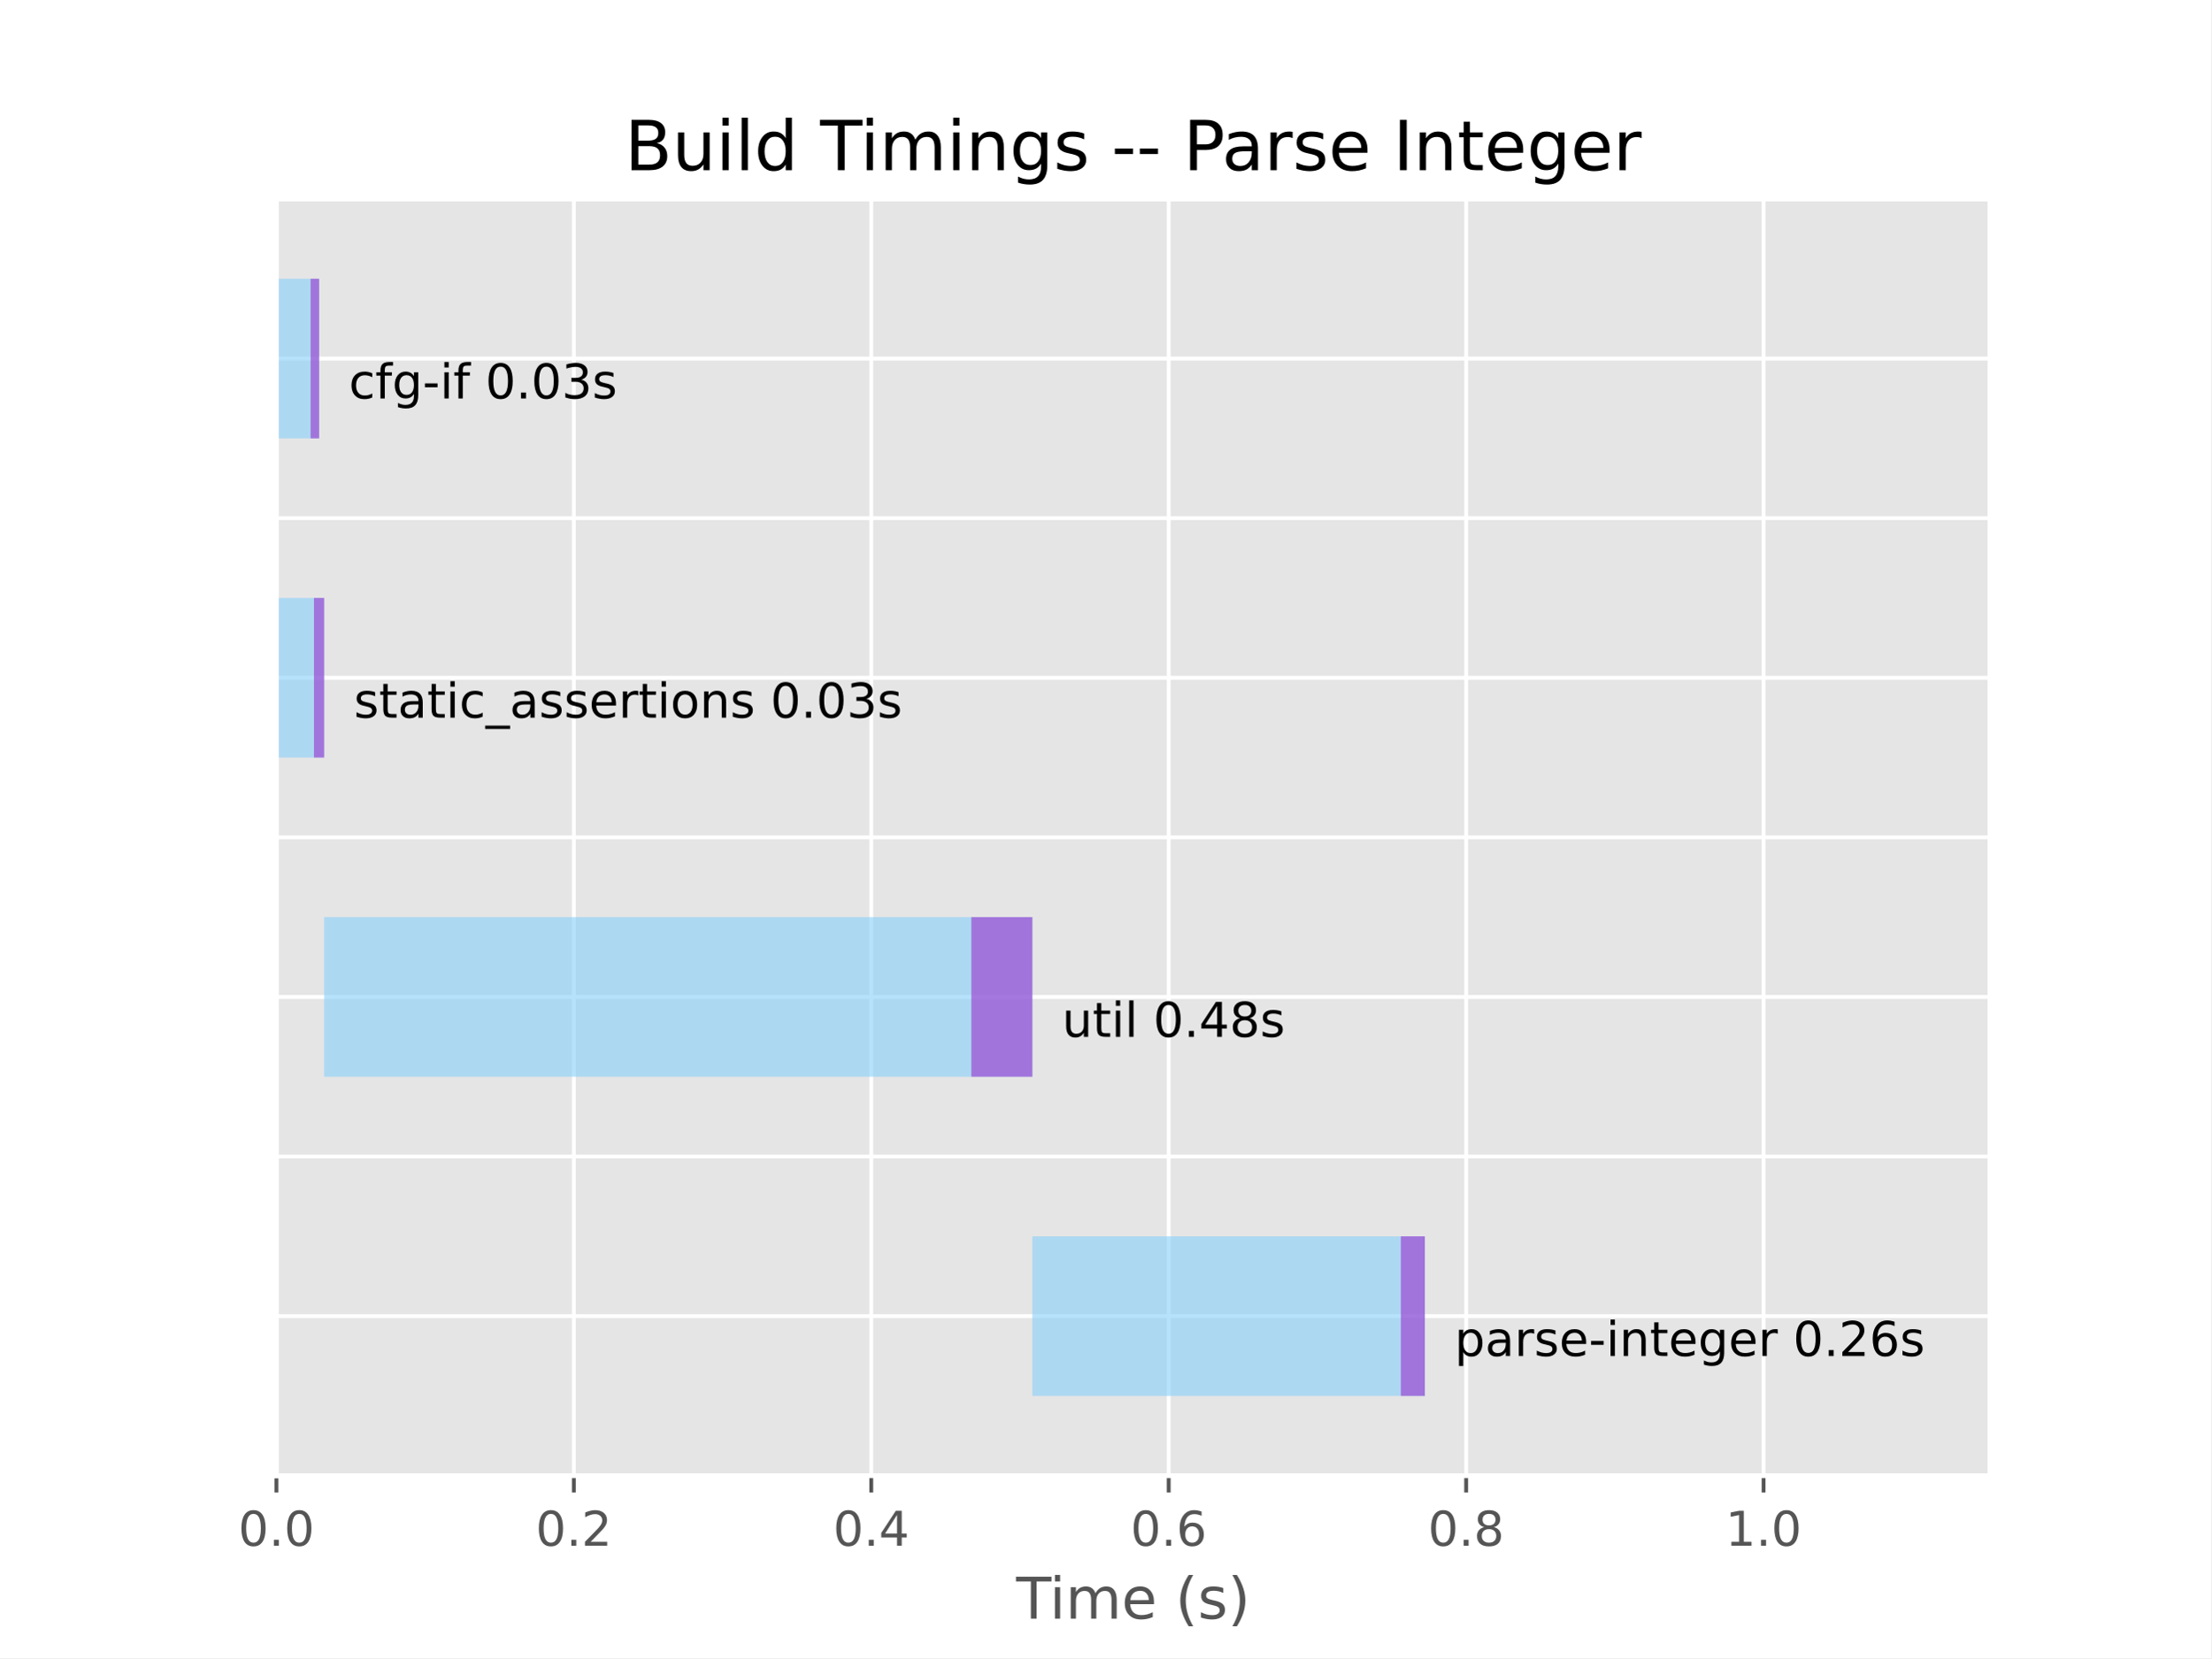
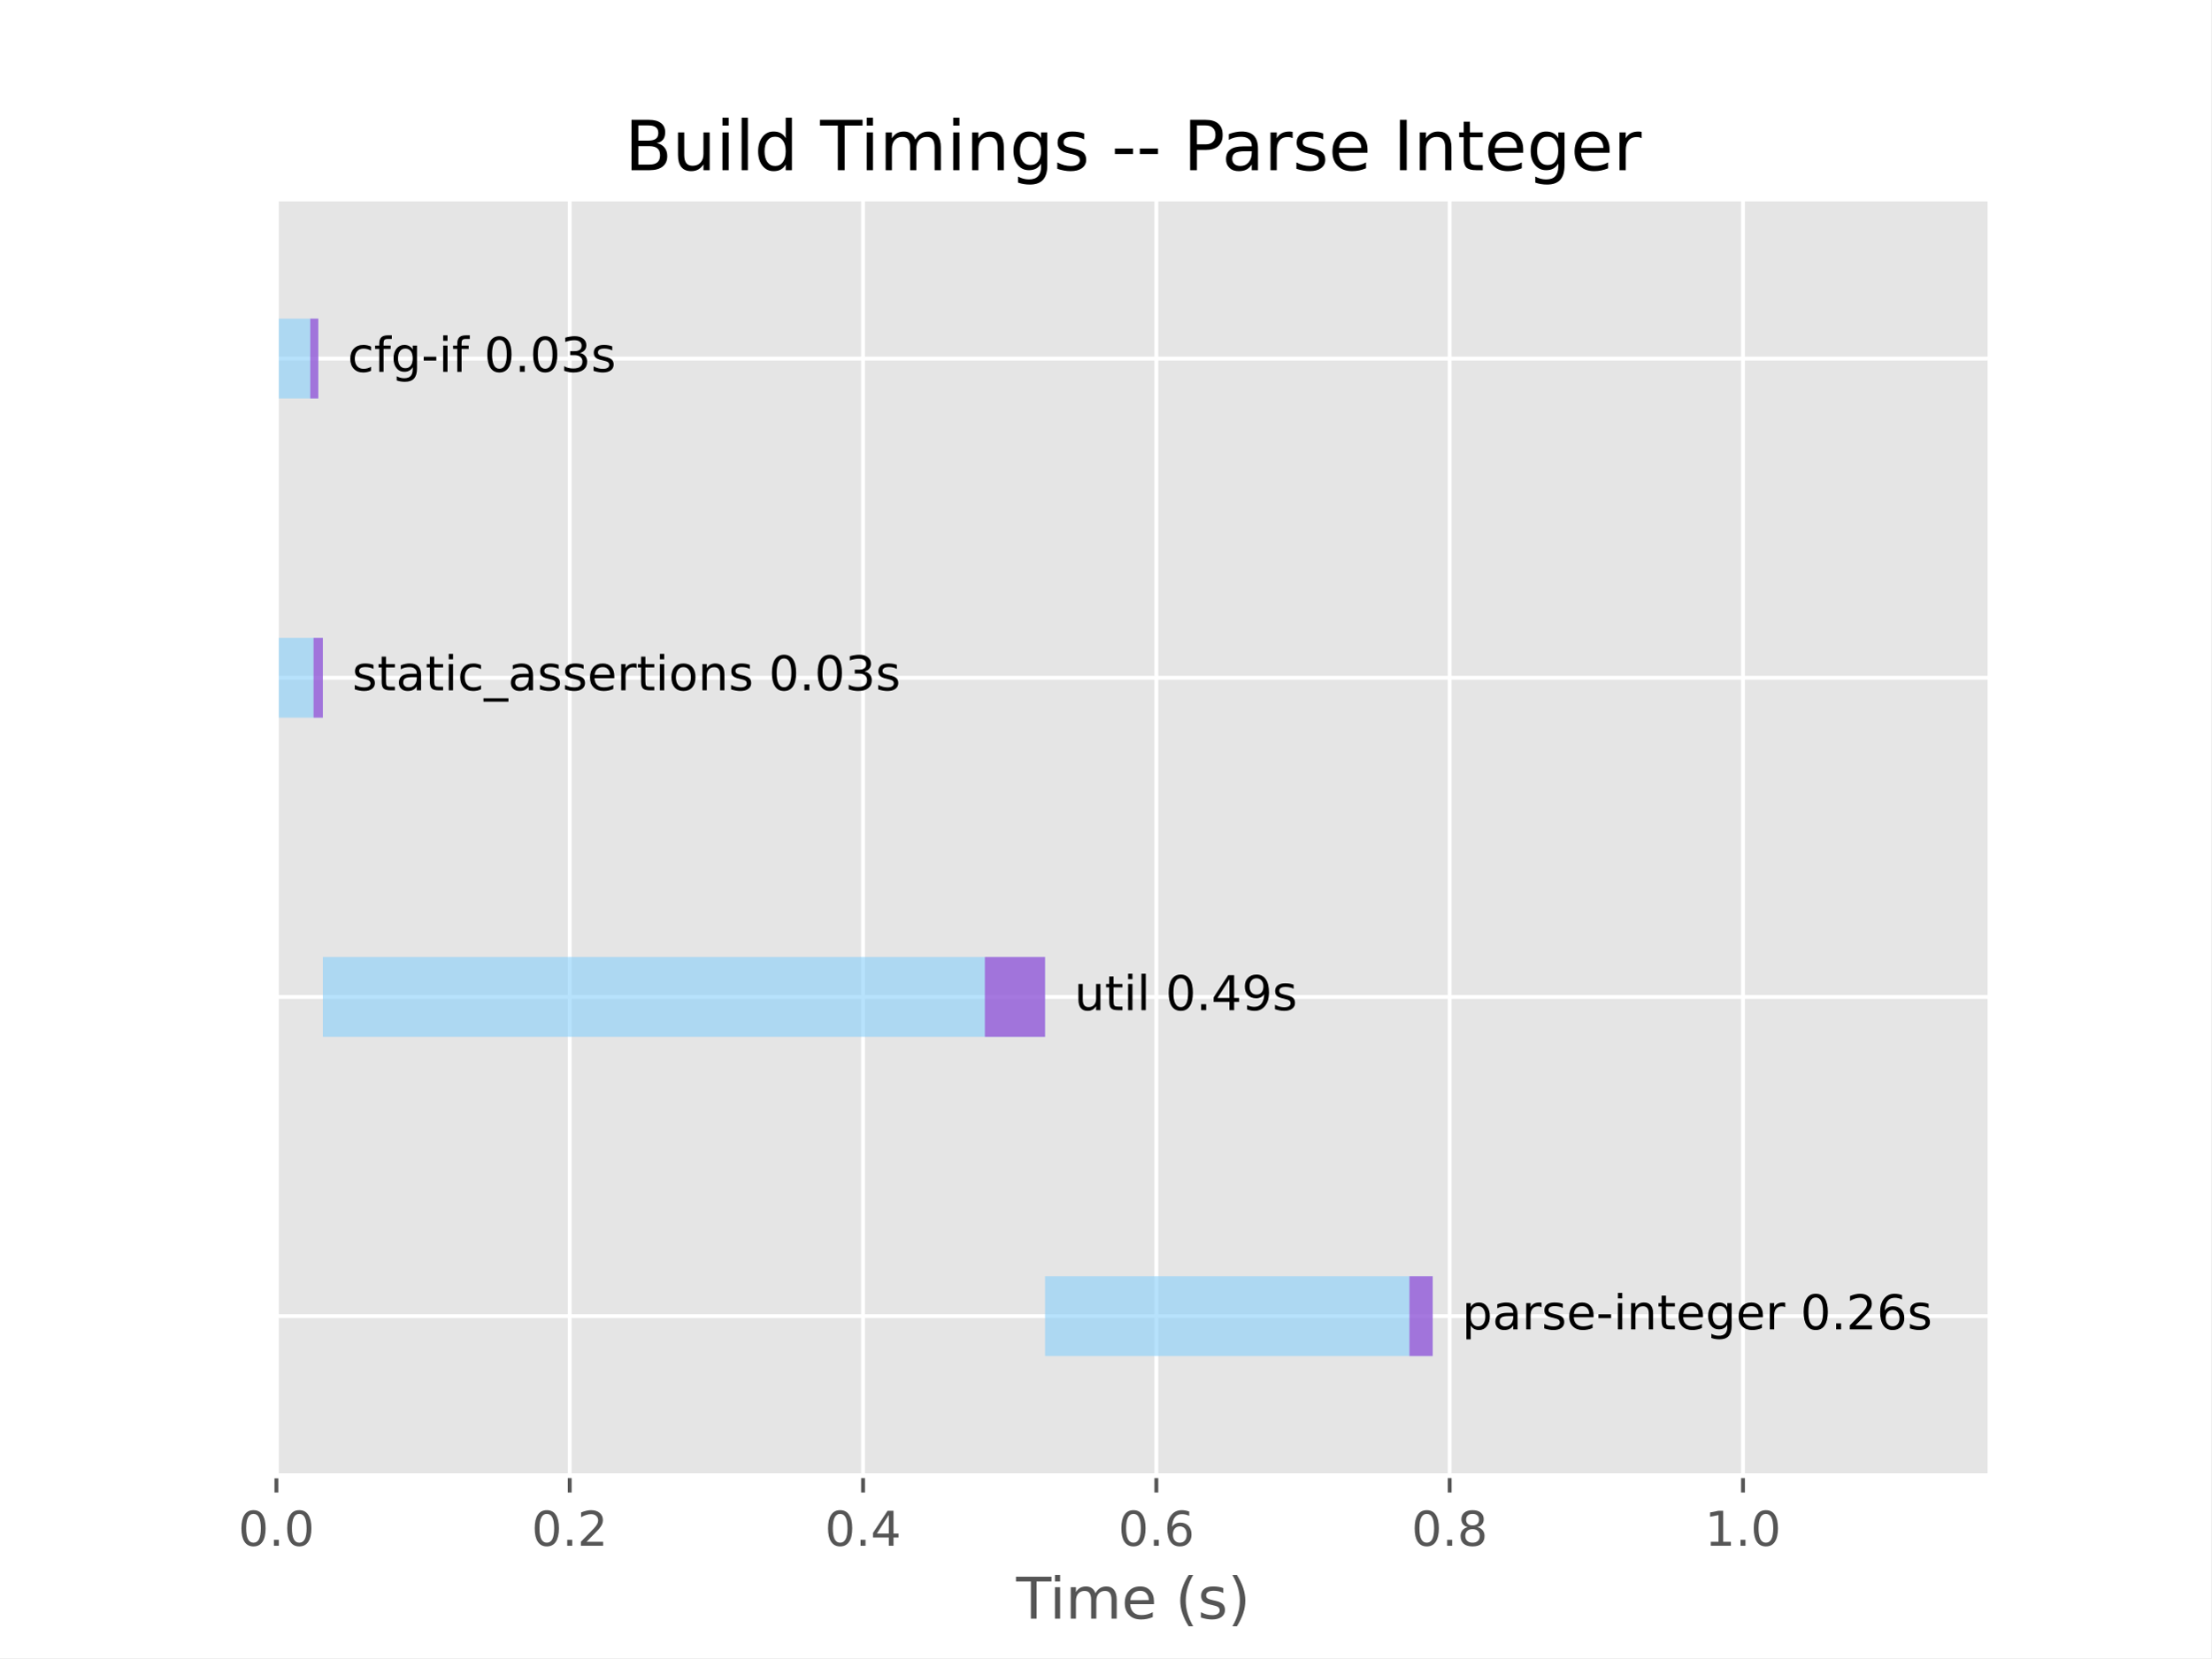
<svg xmlns="http://www.w3.org/2000/svg" xmlns:xlink="http://www.w3.org/1999/xlink" height="345.6pt" version="1.1" viewBox="0 0 460.8 345.6" width="460.8pt">
  <defs>
    <style type="text/css">*{stroke-linecap:butt;stroke-linejoin:round;}</style>
  </defs>
  <g id="figure_1">
    <g id="patch_1">
      <path d="M 0 345.6  L 460.8 345.6  L 460.8 0  L 0 0  z " style="fill:#ffffff;" />
    </g>
    <g id="axes_1">
      <g id="patch_2">
        <path d="M 57.6 307.584  L 414.72 307.584  L 414.72 41.472  L 57.6 41.472  z " style="fill:#e5e5e5;" />
      </g>
      <g id="matplotlib.axis_1">
        <g id="xtick_1">
          <g id="line2d_1">
-             <path clip-path="url(#pfc897339ee)" d="M 57.6 307.584  L 57.6 41.472  " style="fill:none;stroke:#ffffff;stroke-linecap:square;stroke-width:0.8;" />
+             <path clip-path="url(#pabfc0d257b)" d="M 57.6 307.584  L 57.6 41.472  " style="fill:none;stroke:#ffffff;stroke-linecap:square;stroke-width:0.8;" />
          </g>
          <g id="line2d_2">
            <defs>
-               <path d="M 0 0  L 0 3.5  " id="md38122227d" style="stroke:#555555;stroke-width:0.8;" />
+               <path d="M 0 0  L 0 3.5  " id="m332143249d" style="stroke:#555555;stroke-width:0.8;" />
            </defs>
            <g>
-               <use style="fill:#555555;stroke:#555555;stroke-width:0.8;" x="57.6" xlink:href="#md38122227d" y="307.584" />
+               <use style="fill:#555555;stroke:#555555;stroke-width:0.8;" x="57.6" xlink:href="#m332143249d" y="307.584" />
            </g>
          </g>
          <g id="text_1">
            <g style="fill:#555555;" transform="translate(49.64844 322.1824)scale(0.1 -0.1)">
              <defs>
                <path d="M 2034 4250  Q 1547 4250 1301 3770  Q 1056 3291 1056 2328  Q 1056 1369 1301 889  Q 1547 409 2034 409  Q 2525 409 2770 889  Q 3016 1369 3016 2328  Q 3016 3291 2770 3770  Q 2525 4250 2034 4250  z M 2034 4750  Q 2819 4750 3233 4129  Q 3647 3509 3647 2328  Q 3647 1150 3233 529  Q 2819 -91 2034 -91  Q 1250 -91 836 529  Q 422 1150 422 2328  Q 422 3509 836 4129  Q 1250 4750 2034 4750  z " id="DejaVuSans-30" transform="scale(0.015625)" />
                <path d="M 684 794  L 1344 794  L 1344 0  L 684 0  L 684 794  z " id="DejaVuSans-2e" transform="scale(0.015625)" />
              </defs>
              <use xlink:href="#DejaVuSans-30" />
              <use x="63.623" xlink:href="#DejaVuSans-2e" />
              <use x="95.41" xlink:href="#DejaVuSans-30" />
            </g>
          </g>
        </g>
        <g id="xtick_2">
          <g id="line2d_3">
-             <path clip-path="url(#pfc897339ee)" d="M 119.587 307.584  L 119.587 41.472  " style="fill:none;stroke:#ffffff;stroke-linecap:square;stroke-width:0.8;" />
+             <path clip-path="url(#pabfc0d257b)" d="M 118.729 307.584  L 118.729 41.472  " style="fill:none;stroke:#ffffff;stroke-linecap:square;stroke-width:0.8;" />
          </g>
          <g id="line2d_4">
            <g>
-               <use style="fill:#555555;stroke:#555555;stroke-width:0.8;" x="119.587" xlink:href="#md38122227d" y="307.584" />
+               <use style="fill:#555555;stroke:#555555;stroke-width:0.8;" x="118.729" xlink:href="#m332143249d" y="307.584" />
            </g>
          </g>
          <g id="text_2">
-             <g style="fill:#555555;" transform="translate(111.6355 322.1824)scale(0.1 -0.1)">
+             <g style="fill:#555555;" transform="translate(110.7775 322.1824)scale(0.1 -0.1)">
              <defs>
                <path d="M 1228 531  L 3431 531  L 3431 0  L 469 0  L 469 531  Q 828 903 1448 1529  Q 2069 2156 2228 2338  Q 2531 2678 2651 2914  Q 2772 3150 2772 3378  Q 2772 3750 2511 3984  Q 2250 4219 1831 4219  Q 1534 4219 1204 4116  Q 875 4013 500 3803  L 500 4441  Q 881 4594 1212 4672  Q 1544 4750 1819 4750  Q 2544 4750 2975 4387  Q 3406 4025 3406 3419  Q 3406 3131 3298 2873  Q 3191 2616 2906 2266  Q 2828 2175 2409 1742  Q 1991 1309 1228 531  z " id="DejaVuSans-32" transform="scale(0.015625)" />
              </defs>
              <use xlink:href="#DejaVuSans-30" />
              <use x="63.623" xlink:href="#DejaVuSans-2e" />
              <use x="95.41" xlink:href="#DejaVuSans-32" />
            </g>
          </g>
        </g>
        <g id="xtick_3">
          <g id="line2d_5">
-             <path clip-path="url(#pfc897339ee)" d="M 181.574 307.584  L 181.574 41.472  " style="fill:none;stroke:#ffffff;stroke-linecap:square;stroke-width:0.8;" />
+             <path clip-path="url(#pabfc0d257b)" d="M 179.858 307.584  L 179.858 41.472  " style="fill:none;stroke:#ffffff;stroke-linecap:square;stroke-width:0.8;" />
          </g>
          <g id="line2d_6">
            <g>
-               <use style="fill:#555555;stroke:#555555;stroke-width:0.8;" x="181.574" xlink:href="#md38122227d" y="307.584" />
+               <use style="fill:#555555;stroke:#555555;stroke-width:0.8;" x="179.858" xlink:href="#m332143249d" y="307.584" />
            </g>
          </g>
          <g id="text_3">
-             <g style="fill:#555555;" transform="translate(173.6226 322.1824)scale(0.1 -0.1)">
+             <g style="fill:#555555;" transform="translate(171.9066 322.1824)scale(0.1 -0.1)">
              <defs>
                <path d="M 2419 4116  L 825 1625  L 2419 1625  L 2419 4116  z M 2253 4666  L 3047 4666  L 3047 1625  L 3713 1625  L 3713 1100  L 3047 1100  L 3047 0  L 2419 0  L 2419 1100  L 313 1100  L 313 1709  L 2253 4666  z " id="DejaVuSans-34" transform="scale(0.015625)" />
              </defs>
              <use xlink:href="#DejaVuSans-30" />
              <use x="63.623" xlink:href="#DejaVuSans-2e" />
              <use x="95.41" xlink:href="#DejaVuSans-34" />
            </g>
          </g>
        </g>
        <g id="xtick_4">
          <g id="line2d_7">
-             <path clip-path="url(#pfc897339ee)" d="M 243.561 307.584  L 243.561 41.472  " style="fill:none;stroke:#ffffff;stroke-linecap:square;stroke-width:0.8;" />
+             <path clip-path="url(#pabfc0d257b)" d="M 240.987 307.584  L 240.987 41.472  " style="fill:none;stroke:#ffffff;stroke-linecap:square;stroke-width:0.8;" />
          </g>
          <g id="line2d_8">
            <g>
-               <use style="fill:#555555;stroke:#555555;stroke-width:0.8;" x="243.561" xlink:href="#md38122227d" y="307.584" />
+               <use style="fill:#555555;stroke:#555555;stroke-width:0.8;" x="240.987" xlink:href="#m332143249d" y="307.584" />
            </g>
          </g>
          <g id="text_4">
-             <g style="fill:#555555;" transform="translate(235.6097 322.1824)scale(0.1 -0.1)">
+             <g style="fill:#555555;" transform="translate(233.0357 322.1824)scale(0.1 -0.1)">
              <defs>
                <path d="M 2113 2584  Q 1688 2584 1439 2293  Q 1191 2003 1191 1497  Q 1191 994 1439 701  Q 1688 409 2113 409  Q 2538 409 2786 701  Q 3034 994 3034 1497  Q 3034 2003 2786 2293  Q 2538 2584 2113 2584  z M 3366 4563  L 3366 3988  Q 3128 4100 2886 4159  Q 2644 4219 2406 4219  Q 1781 4219 1451 3797  Q 1122 3375 1075 2522  Q 1259 2794 1537 2939  Q 1816 3084 2150 3084  Q 2853 3084 3261 2657  Q 3669 2231 3669 1497  Q 3669 778 3244 343  Q 2819 -91 2113 -91  Q 1303 -91 875 529  Q 447 1150 447 2328  Q 447 3434 972 4092  Q 1497 4750 2381 4750  Q 2619 4750 2861 4703  Q 3103 4656 3366 4563  z " id="DejaVuSans-36" transform="scale(0.015625)" />
              </defs>
              <use xlink:href="#DejaVuSans-30" />
              <use x="63.623" xlink:href="#DejaVuSans-2e" />
              <use x="95.41" xlink:href="#DejaVuSans-36" />
            </g>
          </g>
        </g>
        <g id="xtick_5">
          <g id="line2d_9">
-             <path clip-path="url(#pfc897339ee)" d="M 305.548 307.584  L 305.548 41.472  " style="fill:none;stroke:#ffffff;stroke-linecap:square;stroke-width:0.8;" />
+             <path clip-path="url(#pabfc0d257b)" d="M 302.116 307.584  L 302.116 41.472  " style="fill:none;stroke:#ffffff;stroke-linecap:square;stroke-width:0.8;" />
          </g>
          <g id="line2d_10">
            <g>
-               <use style="fill:#555555;stroke:#555555;stroke-width:0.8;" x="305.548" xlink:href="#md38122227d" y="307.584" />
+               <use style="fill:#555555;stroke:#555555;stroke-width:0.8;" x="302.116" xlink:href="#m332143249d" y="307.584" />
            </g>
          </g>
          <g id="text_5">
-             <g style="fill:#555555;" transform="translate(297.5968 322.1824)scale(0.1 -0.1)">
+             <g style="fill:#555555;" transform="translate(294.1647 322.1824)scale(0.1 -0.1)">
              <defs>
                <path d="M 2034 2216  Q 1584 2216 1326 1975  Q 1069 1734 1069 1313  Q 1069 891 1326 650  Q 1584 409 2034 409  Q 2484 409 2743 651  Q 3003 894 3003 1313  Q 3003 1734 2745 1975  Q 2488 2216 2034 2216  z M 1403 2484  Q 997 2584 770 2862  Q 544 3141 544 3541  Q 544 4100 942 4425  Q 1341 4750 2034 4750  Q 2731 4750 3128 4425  Q 3525 4100 3525 3541  Q 3525 3141 3298 2862  Q 3072 2584 2669 2484  Q 3125 2378 3379 2068  Q 3634 1759 3634 1313  Q 3634 634 3220 271  Q 2806 -91 2034 -91  Q 1263 -91 848 271  Q 434 634 434 1313  Q 434 1759 690 2068  Q 947 2378 1403 2484  z M 1172 3481  Q 1172 3119 1398 2916  Q 1625 2713 2034 2713  Q 2441 2713 2670 2916  Q 2900 3119 2900 3481  Q 2900 3844 2670 4047  Q 2441 4250 2034 4250  Q 1625 4250 1398 4047  Q 1172 3844 1172 3481  z " id="DejaVuSans-38" transform="scale(0.015625)" />
              </defs>
              <use xlink:href="#DejaVuSans-30" />
              <use x="63.623" xlink:href="#DejaVuSans-2e" />
              <use x="95.41" xlink:href="#DejaVuSans-38" />
            </g>
          </g>
        </g>
        <g id="xtick_6">
          <g id="line2d_11">
-             <path clip-path="url(#pfc897339ee)" d="M 367.535 307.584  L 367.535 41.472  " style="fill:none;stroke:#ffffff;stroke-linecap:square;stroke-width:0.8;" />
+             <path clip-path="url(#pabfc0d257b)" d="M 363.245 307.584  L 363.245 41.472  " style="fill:none;stroke:#ffffff;stroke-linecap:square;stroke-width:0.8;" />
          </g>
          <g id="line2d_12">
            <g>
-               <use style="fill:#555555;stroke:#555555;stroke-width:0.8;" x="367.535" xlink:href="#md38122227d" y="307.584" />
+               <use style="fill:#555555;stroke:#555555;stroke-width:0.8;" x="363.245" xlink:href="#m332143249d" y="307.584" />
            </g>
          </g>
          <g id="text_6">
-             <g style="fill:#555555;" transform="translate(359.5839 322.1824)scale(0.1 -0.1)">
+             <g style="fill:#555555;" transform="translate(355.2938 322.1824)scale(0.1 -0.1)">
              <defs>
                <path d="M 794 531  L 1825 531  L 1825 4091  L 703 3866  L 703 4441  L 1819 4666  L 2450 4666  L 2450 531  L 3481 531  L 3481 0  L 794 0  L 794 531  z " id="DejaVuSans-31" transform="scale(0.015625)" />
              </defs>
              <use xlink:href="#DejaVuSans-31" />
              <use x="63.623" xlink:href="#DejaVuSans-2e" />
              <use x="95.41" xlink:href="#DejaVuSans-30" />
            </g>
          </g>
        </g>
        <g id="text_7">
          <g style="fill:#555555;" transform="translate(211.7653 337.3802)scale(0.12 -0.12)">
            <defs>
              <path d="M -19 4666  L 3928 4666  L 3928 4134  L 2272 4134  L 2272 0  L 1638 0  L 1638 4134  L -19 4134  L -19 4666  z " id="DejaVuSans-54" transform="scale(0.015625)" />
              <path d="M 603 3500  L 1178 3500  L 1178 0  L 603 0  L 603 3500  z M 603 4863  L 1178 4863  L 1178 4134  L 603 4134  L 603 4863  z " id="DejaVuSans-69" transform="scale(0.015625)" />
              <path d="M 3328 2828  Q 3544 3216 3844 3400  Q 4144 3584 4550 3584  Q 5097 3584 5394 3201  Q 5691 2819 5691 2113  L 5691 0  L 5113 0  L 5113 2094  Q 5113 2597 4934 2840  Q 4756 3084 4391 3084  Q 3944 3084 3684 2787  Q 3425 2491 3425 1978  L 3425 0  L 2847 0  L 2847 2094  Q 2847 2600 2669 2842  Q 2491 3084 2119 3084  Q 1678 3084 1418 2786  Q 1159 2488 1159 1978  L 1159 0  L 581 0  L 581 3500  L 1159 3500  L 1159 2956  Q 1356 3278 1631 3431  Q 1906 3584 2284 3584  Q 2666 3584 2933 3390  Q 3200 3197 3328 2828  z " id="DejaVuSans-6d" transform="scale(0.015625)" />
              <path d="M 3597 1894  L 3597 1613  L 953 1613  Q 991 1019 1311 708  Q 1631 397 2203 397  Q 2534 397 2845 478  Q 3156 559 3463 722  L 3463 178  Q 3153 47 2828 -22  Q 2503 -91 2169 -91  Q 1331 -91 842 396  Q 353 884 353 1716  Q 353 2575 817 3079  Q 1281 3584 2069 3584  Q 2775 3584 3186 3129  Q 3597 2675 3597 1894  z M 3022 2063  Q 3016 2534 2758 2815  Q 2500 3097 2075 3097  Q 1594 3097 1305 2825  Q 1016 2553 972 2059  L 3022 2063  z " id="DejaVuSans-65" transform="scale(0.015625)" />
              <path id="DejaVuSans-20" transform="scale(0.015625)" />
              <path d="M 1984 4856  Q 1566 4138 1362 3434  Q 1159 2731 1159 2009  Q 1159 1288 1364 580  Q 1569 -128 1984 -844  L 1484 -844  Q 1016 -109 783 600  Q 550 1309 550 2009  Q 550 2706 781 3412  Q 1013 4119 1484 4856  L 1984 4856  z " id="DejaVuSans-28" transform="scale(0.015625)" />
              <path d="M 2834 3397  L 2834 2853  Q 2591 2978 2328 3040  Q 2066 3103 1784 3103  Q 1356 3103 1142 2972  Q 928 2841 928 2578  Q 928 2378 1081 2264  Q 1234 2150 1697 2047  L 1894 2003  Q 2506 1872 2764 1633  Q 3022 1394 3022 966  Q 3022 478 2636 193  Q 2250 -91 1575 -91  Q 1294 -91 989 -36  Q 684 19 347 128  L 347 722  Q 666 556 975 473  Q 1284 391 1588 391  Q 1994 391 2212 530  Q 2431 669 2431 922  Q 2431 1156 2273 1281  Q 2116 1406 1581 1522  L 1381 1569  Q 847 1681 609 1914  Q 372 2147 372 2553  Q 372 3047 722 3315  Q 1072 3584 1716 3584  Q 2034 3584 2315 3537  Q 2597 3491 2834 3397  z " id="DejaVuSans-73" transform="scale(0.015625)" />
              <path d="M 513 4856  L 1013 4856  Q 1481 4119 1714 3412  Q 1947 2706 1947 2009  Q 1947 1309 1714 600  Q 1481 -109 1013 -844  L 513 -844  Q 928 -128 1133 580  Q 1338 1288 1338 2009  Q 1338 2731 1133 3434  Q 928 4138 513 4856  z " id="DejaVuSans-29" transform="scale(0.015625)" />
            </defs>
            <use xlink:href="#DejaVuSans-54" />
            <use x="57.959" xlink:href="#DejaVuSans-69" />
            <use x="85.742" xlink:href="#DejaVuSans-6d" />
            <use x="183.154" xlink:href="#DejaVuSans-65" />
            <use x="244.678" xlink:href="#DejaVuSans-20" />
            <use x="276.465" xlink:href="#DejaVuSans-28" />
            <use x="315.479" xlink:href="#DejaVuSans-73" />
            <use x="367.578" xlink:href="#DejaVuSans-29" />
          </g>
        </g>
      </g>
      <g id="matplotlib.axis_2">
        <g id="ytick_1">
          <g id="line2d_13">
-             <path clip-path="url(#pfc897339ee)" d="M 57.6 307.584  L 414.72 307.584  " style="fill:none;stroke:#ffffff;stroke-linecap:square;stroke-width:0.8;" />
+             <path clip-path="url(#pabfc0d257b)" d="M 57.6 274.32  L 414.72 274.32  " style="fill:none;stroke:#ffffff;stroke-linecap:square;stroke-width:0.8;" />
          </g>
          <g id="line2d_14" />
        </g>
        <g id="ytick_2">
          <g id="line2d_15">
-             <path clip-path="url(#pfc897339ee)" d="M 57.6 274.32  L 414.72 274.32  " style="fill:none;stroke:#ffffff;stroke-linecap:square;stroke-width:0.8;" />
+             <path clip-path="url(#pabfc0d257b)" d="M 57.6 207.792  L 414.72 207.792  " style="fill:none;stroke:#ffffff;stroke-linecap:square;stroke-width:0.8;" />
          </g>
          <g id="line2d_16" />
        </g>
        <g id="ytick_3">
          <g id="line2d_17">
-             <path clip-path="url(#pfc897339ee)" d="M 57.6 241.056  L 414.72 241.056  " style="fill:none;stroke:#ffffff;stroke-linecap:square;stroke-width:0.8;" />
+             <path clip-path="url(#pabfc0d257b)" d="M 57.6 141.264  L 414.72 141.264  " style="fill:none;stroke:#ffffff;stroke-linecap:square;stroke-width:0.8;" />
          </g>
          <g id="line2d_18" />
        </g>
        <g id="ytick_4">
          <g id="line2d_19">
-             <path clip-path="url(#pfc897339ee)" d="M 57.6 207.792  L 414.72 207.792  " style="fill:none;stroke:#ffffff;stroke-linecap:square;stroke-width:0.8;" />
+             <path clip-path="url(#pabfc0d257b)" d="M 57.6 74.736  L 414.72 74.736  " style="fill:none;stroke:#ffffff;stroke-linecap:square;stroke-width:0.8;" />
          </g>
          <g id="line2d_20" />
        </g>
-         <g id="ytick_5">
-           <g id="line2d_21">
-             <path clip-path="url(#pfc897339ee)" d="M 57.6 174.528  L 414.72 174.528  " style="fill:none;stroke:#ffffff;stroke-linecap:square;stroke-width:0.8;" />
-           </g>
-           <g id="line2d_22" />
-         </g>
-         <g id="ytick_6">
-           <g id="line2d_23">
-             <path clip-path="url(#pfc897339ee)" d="M 57.6 141.264  L 414.72 141.264  " style="fill:none;stroke:#ffffff;stroke-linecap:square;stroke-width:0.8;" />
-           </g>
-           <g id="line2d_24" />
-         </g>
-         <g id="ytick_7">
-           <g id="line2d_25">
-             <path clip-path="url(#pfc897339ee)" d="M 57.6 108  L 414.72 108  " style="fill:none;stroke:#ffffff;stroke-linecap:square;stroke-width:0.8;" />
-           </g>
-           <g id="line2d_26" />
-         </g>
-         <g id="ytick_8">
-           <g id="line2d_27">
-             <path clip-path="url(#pfc897339ee)" d="M 57.6 74.736  L 414.72 74.736  " style="fill:none;stroke:#ffffff;stroke-linecap:square;stroke-width:0.8;" />
-           </g>
-           <g id="line2d_28" />
-         </g>
-         <g id="ytick_9">
-           <g id="line2d_29">
-             <path clip-path="url(#pfc897339ee)" d="M 57.6 41.472  L 414.72 41.472  " style="fill:none;stroke:#ffffff;stroke-linecap:square;stroke-width:0.8;" />
-           </g>
-           <g id="line2d_30" />
-         </g>
      </g>
      <g id="patch_3">
-         <path clip-path="url(#pfc897339ee)" d="M 57.6 91.368  L 66.5 91.368  L 66.5 58.104  L 57.6 58.104  z " style="fill:#87cefa;opacity:0.6;" />
+         <path clip-path="url(#pabfc0d257b)" d="M 57.6 83.052  L 66.331 83.052  L 66.331 66.42  L 57.6 66.42  z " style="fill:#87cefa;opacity:0.6;" />
      </g>
      <g id="patch_4">
-         <path clip-path="url(#pfc897339ee)" d="M 64.732 91.368  L 66.5 91.368  L 66.5 58.104  L 64.732 58.104  z " style="fill:#9932cc;opacity:0.6;" />
+         <path clip-path="url(#pabfc0d257b)" d="M 64.656 83.052  L 66.331 83.052  L 66.331 66.42  L 64.656 66.42  z " style="fill:#9932cc;opacity:0.6;" />
      </g>
      <g id="patch_5">
-         <path clip-path="url(#pfc897339ee)" d="M 57.6 157.896  L 67.549 157.896  L 67.549 124.632  L 57.6 124.632  z " style="fill:#87cefa;opacity:0.6;" />
+         <path clip-path="url(#pabfc0d257b)" d="M 57.6 149.58  L 67.286 149.58  L 67.286 132.948  L 57.6 132.948  z " style="fill:#87cefa;opacity:0.6;" />
      </g>
      <g id="patch_6">
-         <path clip-path="url(#pfc897339ee)" d="M 65.427 157.896  L 67.549 157.896  L 67.549 124.632  L 65.427 124.632  z " style="fill:#9932cc;opacity:0.6;" />
+         <path clip-path="url(#pabfc0d257b)" d="M 65.348 149.58  L 67.286 149.58  L 67.286 132.948  L 65.348 132.948  z " style="fill:#9932cc;opacity:0.6;" />
      </g>
      <g id="patch_7">
-         <path clip-path="url(#pfc897339ee)" d="M 67.549 224.424  L 215.148 224.424  L 215.148 191.16  L 67.549 191.16  z " style="fill:#87cefa;opacity:0.6;" />
+         <path clip-path="url(#pabfc0d257b)" d="M 67.286 216.108  L 217.789 216.108  L 217.789 199.476  L 67.286 199.476  z " style="fill:#87cefa;opacity:0.6;" />
      </g>
      <g id="patch_8">
-         <path clip-path="url(#pfc897339ee)" d="M 202.431 224.424  L 215.148 224.424  L 215.148 191.16  L 202.431 191.16  z " style="fill:#9932cc;opacity:0.6;" />
+         <path clip-path="url(#pabfc0d257b)" d="M 205.244 216.108  L 217.789 216.108  L 217.789 199.476  L 205.244 199.476  z " style="fill:#9932cc;opacity:0.6;" />
      </g>
      <g id="patch_9">
-         <path clip-path="url(#pfc897339ee)" d="M 215.148 290.952  L 296.945 290.952  L 296.945 257.688  L 215.148 257.688  z " style="fill:#87cefa;opacity:0.6;" />
+         <path clip-path="url(#pabfc0d257b)" d="M 217.789 282.636  L 298.575 282.636  L 298.575 266.004  L 217.789 266.004  z " style="fill:#87cefa;opacity:0.6;" />
      </g>
      <g id="patch_10">
-         <path clip-path="url(#pfc897339ee)" d="M 291.938 290.952  L 296.945 290.952  L 296.945 257.688  L 291.938 257.688  z " style="fill:#9932cc;opacity:0.6;" />
+         <path clip-path="url(#pabfc0d257b)" d="M 293.733 282.636  L 298.575 282.636  L 298.575 266.004  L 293.733 266.004  z " style="fill:#9932cc;opacity:0.6;" />
      </g>
      <g id="patch_11">
        <path d="M 57.6 307.584  L 57.6 41.472  " style="fill:none;stroke:#ffffff;stroke-linecap:square;stroke-linejoin:miter;" />
      </g>
      <g id="patch_12">
        <path d="M 414.72 307.584  L 414.72 41.472  " style="fill:none;stroke:#ffffff;stroke-linecap:square;stroke-linejoin:miter;" />
      </g>
      <g id="patch_13">
        <path d="M 57.6 307.584  L 414.72 307.584  " style="fill:none;stroke:#ffffff;stroke-linecap:square;stroke-linejoin:miter;" />
      </g>
      <g id="patch_14">
        <path d="M 57.6 41.472  L 414.72 41.472  " style="fill:none;stroke:#ffffff;stroke-linecap:square;stroke-linejoin:miter;" />
      </g>
      <g id="text_8">
-         <g transform="translate(72.69849 83.052)scale(0.1 -0.1)">
+         <g transform="translate(72.44349 77.49537)scale(0.1 -0.1)">
          <defs>
            <path d="M 3122 3366  L 3122 2828  Q 2878 2963 2633 3030  Q 2388 3097 2138 3097  Q 1578 3097 1268 2742  Q 959 2388 959 1747  Q 959 1106 1268 751  Q 1578 397 2138 397  Q 2388 397 2633 464  Q 2878 531 3122 666  L 3122 134  Q 2881 22 2623 -34  Q 2366 -91 2075 -91  Q 1284 -91 818 406  Q 353 903 353 1747  Q 353 2603 823 3093  Q 1294 3584 2113 3584  Q 2378 3584 2631 3529  Q 2884 3475 3122 3366  z " id="DejaVuSans-63" transform="scale(0.015625)" />
            <path d="M 2375 4863  L 2375 4384  L 1825 4384  Q 1516 4384 1395 4259  Q 1275 4134 1275 3809  L 1275 3500  L 2222 3500  L 2222 3053  L 1275 3053  L 1275 0  L 697 0  L 697 3053  L 147 3053  L 147 3500  L 697 3500  L 697 3744  Q 697 4328 969 4595  Q 1241 4863 1831 4863  L 2375 4863  z " id="DejaVuSans-66" transform="scale(0.015625)" />
            <path d="M 2906 1791  Q 2906 2416 2648 2759  Q 2391 3103 1925 3103  Q 1463 3103 1205 2759  Q 947 2416 947 1791  Q 947 1169 1205 825  Q 1463 481 1925 481  Q 2391 481 2648 825  Q 2906 1169 2906 1791  z M 3481 434  Q 3481 -459 3084 -895  Q 2688 -1331 1869 -1331  Q 1566 -1331 1297 -1286  Q 1028 -1241 775 -1147  L 775 -588  Q 1028 -725 1275 -790  Q 1522 -856 1778 -856  Q 2344 -856 2625 -561  Q 2906 -266 2906 331  L 2906 616  Q 2728 306 2450 153  Q 2172 0 1784 0  Q 1141 0 747 490  Q 353 981 353 1791  Q 353 2603 747 3093  Q 1141 3584 1784 3584  Q 2172 3584 2450 3431  Q 2728 3278 2906 2969  L 2906 3500  L 3481 3500  L 3481 434  z " id="DejaVuSans-67" transform="scale(0.015625)" />
            <path d="M 313 2009  L 1997 2009  L 1997 1497  L 313 1497  L 313 2009  z " id="DejaVuSans-2d" transform="scale(0.015625)" />
            <path d="M 2597 2516  Q 3050 2419 3304 2112  Q 3559 1806 3559 1356  Q 3559 666 3084 287  Q 2609 -91 1734 -91  Q 1441 -91 1130 -33  Q 819 25 488 141  L 488 750  Q 750 597 1062 519  Q 1375 441 1716 441  Q 2309 441 2620 675  Q 2931 909 2931 1356  Q 2931 1769 2642 2001  Q 2353 2234 1838 2234  L 1294 2234  L 1294 2753  L 1863 2753  Q 2328 2753 2575 2939  Q 2822 3125 2822 3475  Q 2822 3834 2567 4026  Q 2313 4219 1838 4219  Q 1578 4219 1281 4162  Q 984 4106 628 3988  L 628 4550  Q 988 4650 1302 4700  Q 1616 4750 1894 4750  Q 2613 4750 3031 4423  Q 3450 4097 3450 3541  Q 3450 3153 3228 2886  Q 3006 2619 2597 2516  z " id="DejaVuSans-33" transform="scale(0.015625)" />
          </defs>
          <use xlink:href="#DejaVuSans-63" />
          <use x="54.98" xlink:href="#DejaVuSans-66" />
          <use x="90.186" xlink:href="#DejaVuSans-67" />
          <use x="153.662" xlink:href="#DejaVuSans-2d" />
          <use x="189.746" xlink:href="#DejaVuSans-69" />
          <use x="217.529" xlink:href="#DejaVuSans-66" />
          <use x="252.734" xlink:href="#DejaVuSans-20" />
          <use x="284.521" xlink:href="#DejaVuSans-30" />
          <use x="348.145" xlink:href="#DejaVuSans-2e" />
          <use x="379.932" xlink:href="#DejaVuSans-30" />
          <use x="443.555" xlink:href="#DejaVuSans-33" />
          <use x="507.178" xlink:href="#DejaVuSans-73" />
        </g>
      </g>
      <g id="text_9">
-         <g transform="translate(73.74793 149.58)scale(0.1 -0.1)">
+         <g transform="translate(73.39865 143.8843)scale(0.1 -0.1)">
          <defs>
            <path d="M 1172 4494  L 1172 3500  L 2356 3500  L 2356 3053  L 1172 3053  L 1172 1153  Q 1172 725 1289 603  Q 1406 481 1766 481  L 2356 481  L 2356 0  L 1766 0  Q 1100 0 847 248  Q 594 497 594 1153  L 594 3053  L 172 3053  L 172 3500  L 594 3500  L 594 4494  L 1172 4494  z " id="DejaVuSans-74" transform="scale(0.015625)" />
            <path d="M 2194 1759  Q 1497 1759 1228 1600  Q 959 1441 959 1056  Q 959 750 1161 570  Q 1363 391 1709 391  Q 2188 391 2477 730  Q 2766 1069 2766 1631  L 2766 1759  L 2194 1759  z M 3341 1997  L 3341 0  L 2766 0  L 2766 531  Q 2569 213 2275 61  Q 1981 -91 1556 -91  Q 1019 -91 701 211  Q 384 513 384 1019  Q 384 1609 779 1909  Q 1175 2209 1959 2209  L 2766 2209  L 2766 2266  Q 2766 2663 2505 2880  Q 2244 3097 1772 3097  Q 1472 3097 1187 3025  Q 903 2953 641 2809  L 641 3341  Q 956 3463 1253 3523  Q 1550 3584 1831 3584  Q 2591 3584 2966 3190  Q 3341 2797 3341 1997  z " id="DejaVuSans-61" transform="scale(0.015625)" />
            <path d="M 3263 -1063  L 3263 -1509  L -63 -1509  L -63 -1063  L 3263 -1063  z " id="DejaVuSans-5f" transform="scale(0.015625)" />
            <path d="M 2631 2963  Q 2534 3019 2420 3045  Q 2306 3072 2169 3072  Q 1681 3072 1420 2755  Q 1159 2438 1159 1844  L 1159 0  L 581 0  L 581 3500  L 1159 3500  L 1159 2956  Q 1341 3275 1631 3429  Q 1922 3584 2338 3584  Q 2397 3584 2469 3576  Q 2541 3569 2628 3553  L 2631 2963  z " id="DejaVuSans-72" transform="scale(0.015625)" />
            <path d="M 1959 3097  Q 1497 3097 1228 2736  Q 959 2375 959 1747  Q 959 1119 1226 758  Q 1494 397 1959 397  Q 2419 397 2687 759  Q 2956 1122 2956 1747  Q 2956 2369 2687 2733  Q 2419 3097 1959 3097  z M 1959 3584  Q 2709 3584 3137 3096  Q 3566 2609 3566 1747  Q 3566 888 3137 398  Q 2709 -91 1959 -91  Q 1206 -91 779 398  Q 353 888 353 1747  Q 353 2609 779 3096  Q 1206 3584 1959 3584  z " id="DejaVuSans-6f" transform="scale(0.015625)" />
            <path d="M 3513 2113  L 3513 0  L 2938 0  L 2938 2094  Q 2938 2591 2744 2837  Q 2550 3084 2163 3084  Q 1697 3084 1428 2787  Q 1159 2491 1159 1978  L 1159 0  L 581 0  L 581 3500  L 1159 3500  L 1159 2956  Q 1366 3272 1645 3428  Q 1925 3584 2291 3584  Q 2894 3584 3203 3211  Q 3513 2838 3513 2113  z " id="DejaVuSans-6e" transform="scale(0.015625)" />
          </defs>
          <use xlink:href="#DejaVuSans-73" />
          <use x="52.1" xlink:href="#DejaVuSans-74" />
          <use x="91.309" xlink:href="#DejaVuSans-61" />
          <use x="152.588" xlink:href="#DejaVuSans-74" />
          <use x="191.797" xlink:href="#DejaVuSans-69" />
          <use x="219.58" xlink:href="#DejaVuSans-63" />
          <use x="274.561" xlink:href="#DejaVuSans-5f" />
          <use x="324.561" xlink:href="#DejaVuSans-61" />
          <use x="385.84" xlink:href="#DejaVuSans-73" />
          <use x="437.939" xlink:href="#DejaVuSans-73" />
          <use x="490.039" xlink:href="#DejaVuSans-65" />
          <use x="551.562" xlink:href="#DejaVuSans-72" />
          <use x="592.676" xlink:href="#DejaVuSans-74" />
          <use x="631.885" xlink:href="#DejaVuSans-69" />
          <use x="659.668" xlink:href="#DejaVuSans-6f" />
          <use x="720.85" xlink:href="#DejaVuSans-6e" />
          <use x="784.229" xlink:href="#DejaVuSans-73" />
          <use x="836.328" xlink:href="#DejaVuSans-20" />
          <use x="868.115" xlink:href="#DejaVuSans-30" />
          <use x="931.738" xlink:href="#DejaVuSans-2e" />
          <use x="963.525" xlink:href="#DejaVuSans-30" />
          <use x="1027.148" xlink:href="#DejaVuSans-33" />
          <use x="1090.771" xlink:href="#DejaVuSans-73" />
        </g>
      </g>
      <g id="text_10">
-         <g transform="translate(221.3469 216.108)scale(0.1 -0.1)">
+         <g transform="translate(223.9023 210.5514)scale(0.1 -0.1)">
          <defs>
            <path d="M 544 1381  L 544 3500  L 1119 3500  L 1119 1403  Q 1119 906 1312 657  Q 1506 409 1894 409  Q 2359 409 2629 706  Q 2900 1003 2900 1516  L 2900 3500  L 3475 3500  L 3475 0  L 2900 0  L 2900 538  Q 2691 219 2414 64  Q 2138 -91 1772 -91  Q 1169 -91 856 284  Q 544 659 544 1381  z M 1991 3584  L 1991 3584  z " id="DejaVuSans-75" transform="scale(0.015625)" />
            <path d="M 603 4863  L 1178 4863  L 1178 0  L 603 0  L 603 4863  z " id="DejaVuSans-6c" transform="scale(0.015625)" />
+             <path d="M 703 97  L 703 672  Q 941 559 1184 500  Q 1428 441 1663 441  Q 2288 441 2617 861  Q 2947 1281 2994 2138  Q 2813 1869 2534 1725  Q 2256 1581 1919 1581  Q 1219 1581 811 2004  Q 403 2428 403 3163  Q 403 3881 828 4315  Q 1253 4750 1959 4750  Q 2769 4750 3195 4129  Q 3622 3509 3622 2328  Q 3622 1225 3098 567  Q 2575 -91 1691 -91  Q 1453 -91 1209 -44  Q 966 3 703 97  z M 1959 2075  Q 2384 2075 2632 2365  Q 2881 2656 2881 3163  Q 2881 3666 2632 3958  Q 2384 4250 1959 4250  Q 1534 4250 1286 3958  Q 1038 3666 1038 3163  Q 1038 2656 1286 2365  Q 1534 2075 1959 2075  z " id="DejaVuSans-39" transform="scale(0.015625)" />
          </defs>
          <use xlink:href="#DejaVuSans-75" />
          <use x="63.379" xlink:href="#DejaVuSans-74" />
          <use x="102.588" xlink:href="#DejaVuSans-69" />
          <use x="130.371" xlink:href="#DejaVuSans-6c" />
          <use x="158.154" xlink:href="#DejaVuSans-20" />
          <use x="189.941" xlink:href="#DejaVuSans-30" />
          <use x="253.564" xlink:href="#DejaVuSans-2e" />
          <use x="285.352" xlink:href="#DejaVuSans-34" />
-           <use x="348.975" xlink:href="#DejaVuSans-38" />
+           <use x="348.975" xlink:href="#DejaVuSans-39" />
          <use x="412.598" xlink:href="#DejaVuSans-73" />
        </g>
      </g>
      <g id="text_11">
-         <g transform="translate(303.1432 282.636)scale(0.1 -0.1)">
+         <g transform="translate(304.6877 277.0794)scale(0.1 -0.1)">
          <defs>
            <path d="M 1159 525  L 1159 -1331  L 581 -1331  L 581 3500  L 1159 3500  L 1159 2969  Q 1341 3281 1617 3432  Q 1894 3584 2278 3584  Q 2916 3584 3314 3078  Q 3713 2572 3713 1747  Q 3713 922 3314 415  Q 2916 -91 2278 -91  Q 1894 -91 1617 61  Q 1341 213 1159 525  z M 3116 1747  Q 3116 2381 2855 2742  Q 2594 3103 2138 3103  Q 1681 3103 1420 2742  Q 1159 2381 1159 1747  Q 1159 1113 1420 752  Q 1681 391 2138 391  Q 2594 391 2855 752  Q 3116 1113 3116 1747  z " id="DejaVuSans-70" transform="scale(0.015625)" />
          </defs>
          <use xlink:href="#DejaVuSans-70" />
          <use x="63.477" xlink:href="#DejaVuSans-61" />
          <use x="124.756" xlink:href="#DejaVuSans-72" />
          <use x="165.869" xlink:href="#DejaVuSans-73" />
          <use x="217.969" xlink:href="#DejaVuSans-65" />
          <use x="279.492" xlink:href="#DejaVuSans-2d" />
          <use x="315.576" xlink:href="#DejaVuSans-69" />
          <use x="343.359" xlink:href="#DejaVuSans-6e" />
          <use x="406.738" xlink:href="#DejaVuSans-74" />
          <use x="445.947" xlink:href="#DejaVuSans-65" />
          <use x="507.471" xlink:href="#DejaVuSans-67" />
          <use x="570.947" xlink:href="#DejaVuSans-65" />
          <use x="632.471" xlink:href="#DejaVuSans-72" />
          <use x="673.584" xlink:href="#DejaVuSans-20" />
          <use x="705.371" xlink:href="#DejaVuSans-30" />
          <use x="768.994" xlink:href="#DejaVuSans-2e" />
          <use x="800.781" xlink:href="#DejaVuSans-32" />
          <use x="864.404" xlink:href="#DejaVuSans-36" />
          <use x="928.027" xlink:href="#DejaVuSans-73" />
        </g>
      </g>
      <g id="text_12">
        <g transform="translate(130.1951 35.472)scale(0.144 -0.144)">
          <defs>
            <path d="M 1259 2228  L 1259 519  L 2272 519  Q 2781 519 3026 730  Q 3272 941 3272 1375  Q 3272 1813 3026 2020  Q 2781 2228 2272 2228  L 1259 2228  z M 1259 4147  L 1259 2741  L 2194 2741  Q 2656 2741 2882 2914  Q 3109 3088 3109 3444  Q 3109 3797 2882 3972  Q 2656 4147 2194 4147  L 1259 4147  z M 628 4666  L 2241 4666  Q 2963 4666 3353 4366  Q 3744 4066 3744 3513  Q 3744 3084 3544 2831  Q 3344 2578 2956 2516  Q 3422 2416 3680 2098  Q 3938 1781 3938 1306  Q 3938 681 3513 340  Q 3088 0 2303 0  L 628 0  L 628 4666  z " id="DejaVuSans-42" transform="scale(0.015625)" />
            <path d="M 2906 2969  L 2906 4863  L 3481 4863  L 3481 0  L 2906 0  L 2906 525  Q 2725 213 2448 61  Q 2172 -91 1784 -91  Q 1150 -91 751 415  Q 353 922 353 1747  Q 353 2572 751 3078  Q 1150 3584 1784 3584  Q 2172 3584 2448 3432  Q 2725 3281 2906 2969  z M 947 1747  Q 947 1113 1208 752  Q 1469 391 1925 391  Q 2381 391 2643 752  Q 2906 1113 2906 1747  Q 2906 2381 2643 2742  Q 2381 3103 1925 3103  Q 1469 3103 1208 2742  Q 947 2381 947 1747  z " id="DejaVuSans-64" transform="scale(0.015625)" />
            <path d="M 1259 4147  L 1259 2394  L 2053 2394  Q 2494 2394 2734 2622  Q 2975 2850 2975 3272  Q 2975 3691 2734 3919  Q 2494 4147 2053 4147  L 1259 4147  z M 628 4666  L 2053 4666  Q 2838 4666 3239 4311  Q 3641 3956 3641 3272  Q 3641 2581 3239 2228  Q 2838 1875 2053 1875  L 1259 1875  L 1259 0  L 628 0  L 628 4666  z " id="DejaVuSans-50" transform="scale(0.015625)" />
            <path d="M 628 4666  L 1259 4666  L 1259 0  L 628 0  L 628 4666  z " id="DejaVuSans-49" transform="scale(0.015625)" />
          </defs>
          <use xlink:href="#DejaVuSans-42" />
          <use x="68.604" xlink:href="#DejaVuSans-75" />
          <use x="131.982" xlink:href="#DejaVuSans-69" />
          <use x="159.766" xlink:href="#DejaVuSans-6c" />
          <use x="187.549" xlink:href="#DejaVuSans-64" />
          <use x="251.025" xlink:href="#DejaVuSans-20" />
          <use x="282.812" xlink:href="#DejaVuSans-54" />
          <use x="340.771" xlink:href="#DejaVuSans-69" />
          <use x="368.555" xlink:href="#DejaVuSans-6d" />
          <use x="465.967" xlink:href="#DejaVuSans-69" />
          <use x="493.75" xlink:href="#DejaVuSans-6e" />
          <use x="557.129" xlink:href="#DejaVuSans-67" />
          <use x="620.605" xlink:href="#DejaVuSans-73" />
          <use x="672.705" xlink:href="#DejaVuSans-20" />
          <use x="704.492" xlink:href="#DejaVuSans-2d" />
          <use x="740.576" xlink:href="#DejaVuSans-2d" />
          <use x="776.66" xlink:href="#DejaVuSans-20" />
          <use x="808.447" xlink:href="#DejaVuSans-50" />
          <use x="864.25" xlink:href="#DejaVuSans-61" />
          <use x="925.529" xlink:href="#DejaVuSans-72" />
          <use x="966.643" xlink:href="#DejaVuSans-73" />
          <use x="1018.742" xlink:href="#DejaVuSans-65" />
          <use x="1080.266" xlink:href="#DejaVuSans-20" />
          <use x="1112.053" xlink:href="#DejaVuSans-49" />
          <use x="1141.545" xlink:href="#DejaVuSans-6e" />
          <use x="1204.924" xlink:href="#DejaVuSans-74" />
          <use x="1244.133" xlink:href="#DejaVuSans-65" />
          <use x="1305.656" xlink:href="#DejaVuSans-67" />
          <use x="1369.133" xlink:href="#DejaVuSans-65" />
          <use x="1430.656" xlink:href="#DejaVuSans-72" />
        </g>
      </g>
    </g>
  </g>
  <defs>
-     <clipPath id="pfc897339ee">
+     <clipPath id="pabfc0d257b">
      <rect height="266.112" width="357.12" x="57.6" y="41.472" />
    </clipPath>
  </defs>
</svg>
